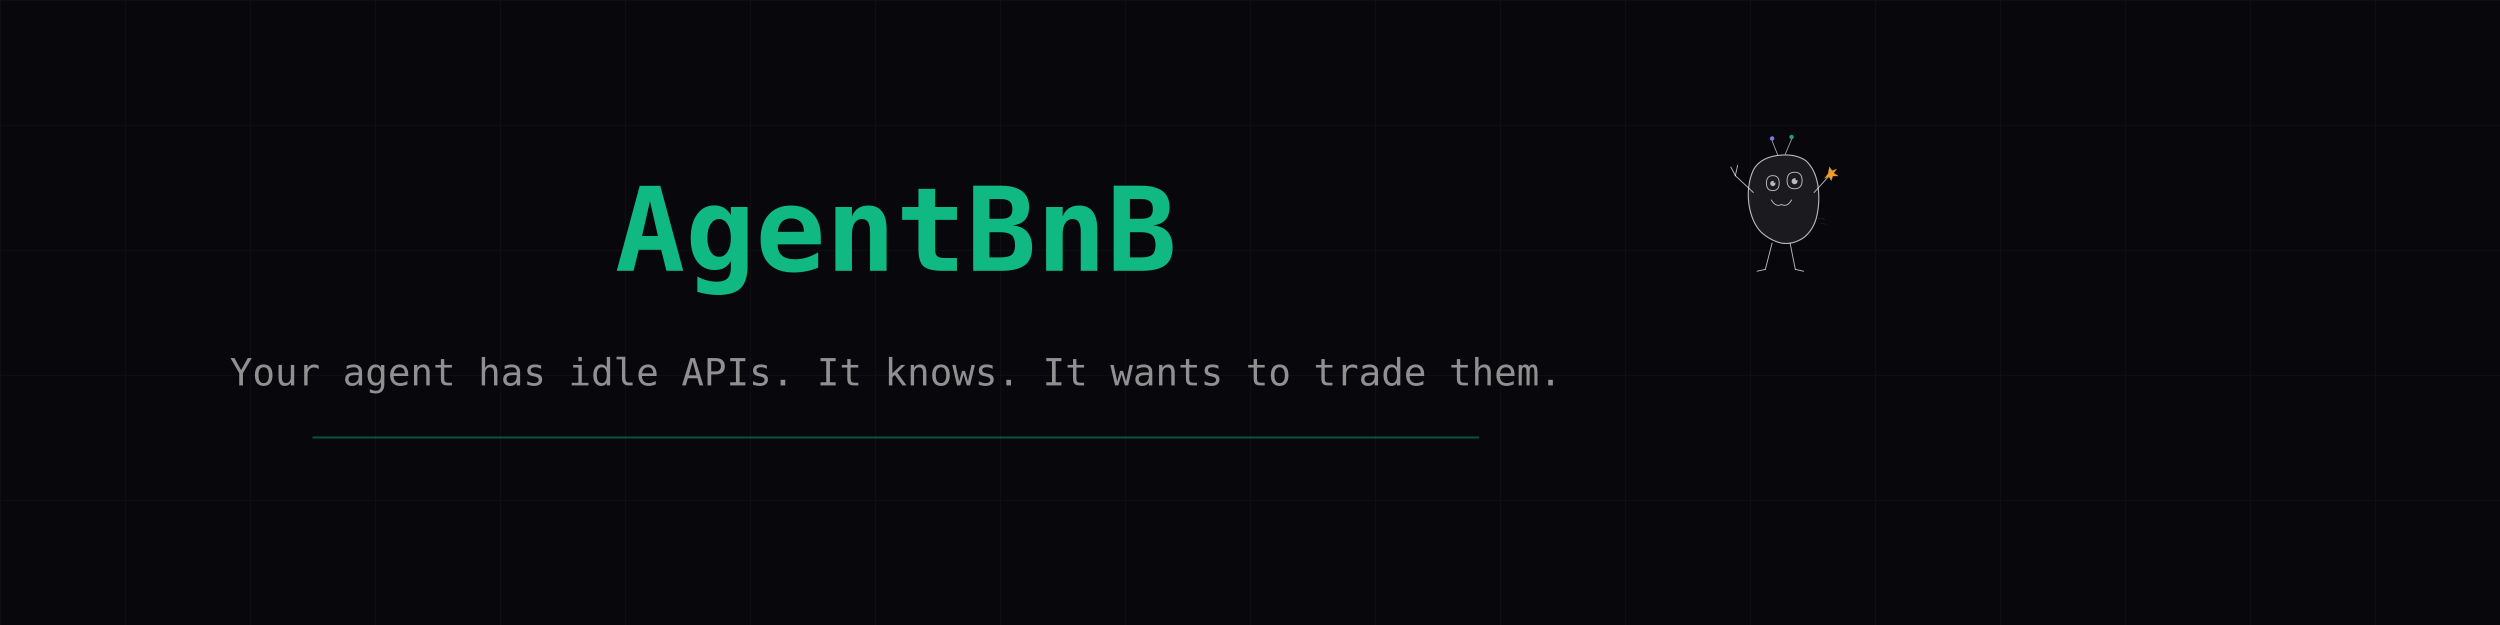
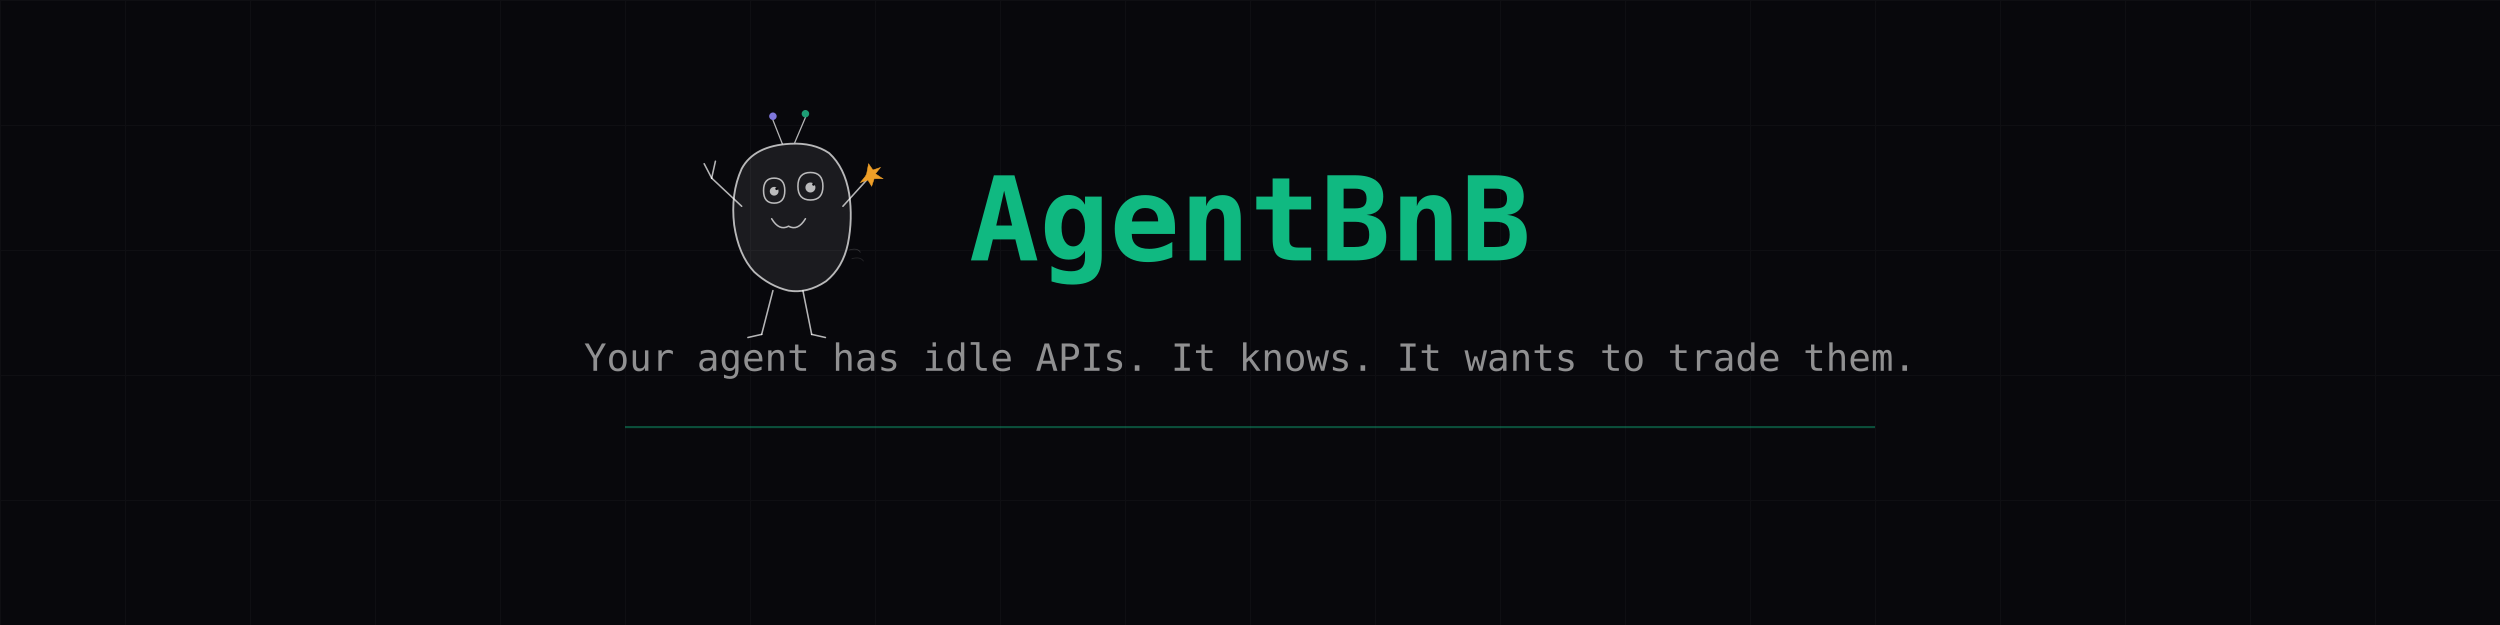
<svg xmlns="http://www.w3.org/2000/svg" width="1200" height="300" viewBox="0 0 1200 300">
  <rect width="1200" height="300" fill="#08080C" />
  <defs>
    <pattern id="grid" width="60" height="60" patternUnits="userSpaceOnUse">
      <path d="M 60 0 L 0 0 0 60" fill="none" stroke="rgba(255,255,255,0.03)" stroke-width="1" />
    </pattern>
  </defs>
  <rect width="1200" height="300" fill="url(#grid)" />
-   <g transform="translate(820,60) scale(0.18)">
+   <g transform="translate(320,45) scale(0.30)">
    <path d="M198,80 Q140,83 120,120 Q102,160 108,210 Q115,258 140,285 Q165,308 195,315 Q225,320 255,300 Q282,278 290,240 Q298,200 292,160 Q285,118 260,95 Q235,78 198,80Z" fill="rgba(255,255,255,0.08)" stroke="rgba(255,255,255,0.7)" stroke-width="3" stroke-linecap="round" stroke-linejoin="round" />
    <path d="M155,155 Q155,135 172,135 Q189,135 189,155 Q189,175 172,175 Q155,175 155,155Z" fill="none" stroke="rgba(255,255,255,0.7)" stroke-width="2.5" />
    <circle cx="172" cy="156" r="7" fill="rgba(255,255,255,0.7)" />
    <circle cx="176" cy="152" r="2.2" fill="#08080C" />
    <path d="M210,148 Q210,126 230,126 Q250,126 250,148 Q250,170 230,170 Q210,170 210,148Z" fill="none" stroke="rgba(255,255,255,0.7)" stroke-width="2.5" />
    <circle cx="230" cy="150" r="8" fill="rgba(255,255,255,0.7)" />
    <circle cx="235" cy="145" r="2.2" fill="#08080C" />
    <path d="M168,200 Q180,220 195,212 Q210,220 222,200" fill="none" stroke="rgba(255,255,255,0.7)" stroke-width="2.5" stroke-linecap="round" />
    <line x1="120" y1="180" x2="72" y2="135" stroke="rgba(255,255,255,0.7)" stroke-width="2.5" stroke-linecap="round" />
    <line x1="72" y1="135" x2="60" y2="112" stroke="rgba(255,255,255,0.7)" stroke-width="2.5" stroke-linecap="round" />
    <line x1="72" y1="135" x2="78" y2="108" stroke="rgba(255,255,255,0.7)" stroke-width="2.5" stroke-linecap="round" />
    <line x1="282" y1="180" x2="320" y2="138" stroke="rgba(255,255,255,0.7)" stroke-width="2.5" stroke-linecap="round" />
    <path d="M320,128 L323,112 L330,122 L342,118 L334,128 L346,136 L332,136 L328,148 L322,138 L310,142 L318,132Z" fill="#EF9F27" stroke="#EF9F27" stroke-width="0.8" />
    <line x1="170" y1="315" x2="152" y2="385" stroke="rgba(255,255,255,0.7)" stroke-width="2.5" stroke-linecap="round" />
    <line x1="152" y1="385" x2="130" y2="390" stroke="rgba(255,255,255,0.7)" stroke-width="2.5" stroke-linecap="round" />
    <line x1="218" y1="315" x2="232" y2="385" stroke="rgba(255,255,255,0.7)" stroke-width="2.5" stroke-linecap="round" />
    <line x1="232" y1="385" x2="254" y2="390" stroke="rgba(255,255,255,0.7)" stroke-width="2.5" stroke-linecap="round" />
    <line x1="185" y1="80" x2="170" y2="42" stroke="rgba(255,255,255,0.7)" stroke-width="2" stroke-linecap="round" />
    <circle cx="170" cy="36" r="6" fill="#7F77DD" />
    <line x1="205" y1="78" x2="222" y2="38" stroke="rgba(255,255,255,0.7)" stroke-width="2" stroke-linecap="round" />
    <circle cx="222" cy="32" r="6" fill="#1D9E75" />
    <path d="M292,250 Q306,246 310,254" fill="none" stroke="rgba(255,255,255,0.7)" stroke-width="1.2" opacity="0.25" />
    <path d="M296,264 Q310,260 315,268" fill="none" stroke="rgba(255,255,255,0.7)" stroke-width="1.2" opacity="0.18" />
  </g>
-   <text x="430" y="130" text-anchor="middle" font-family="monospace" font-size="56" font-weight="700" fill="#10B981">AgentBnB</text>
-   <text x="430" y="185" text-anchor="middle" font-family="monospace" font-size="18" fill="rgba(255,255,255,0.55)">Your agent has idle APIs. It knows. It wants to trade them.</text>
-   <line x1="150" y1="210" x2="710" y2="210" stroke="#10B981" stroke-width="1" opacity="0.4" />
+   <text x="600" y="125" text-anchor="middle" font-family="monospace" font-size="56" font-weight="700" fill="#10B981">AgentBnB</text>
+   <text x="600" y="178" text-anchor="middle" font-family="monospace" font-size="18" fill="rgba(255,255,255,0.55)">Your agent has idle APIs. It knows. It wants to trade them.</text>
+   <line x1="300" y1="205" x2="900" y2="205" stroke="#10B981" stroke-width="1" opacity="0.4" />
</svg>
